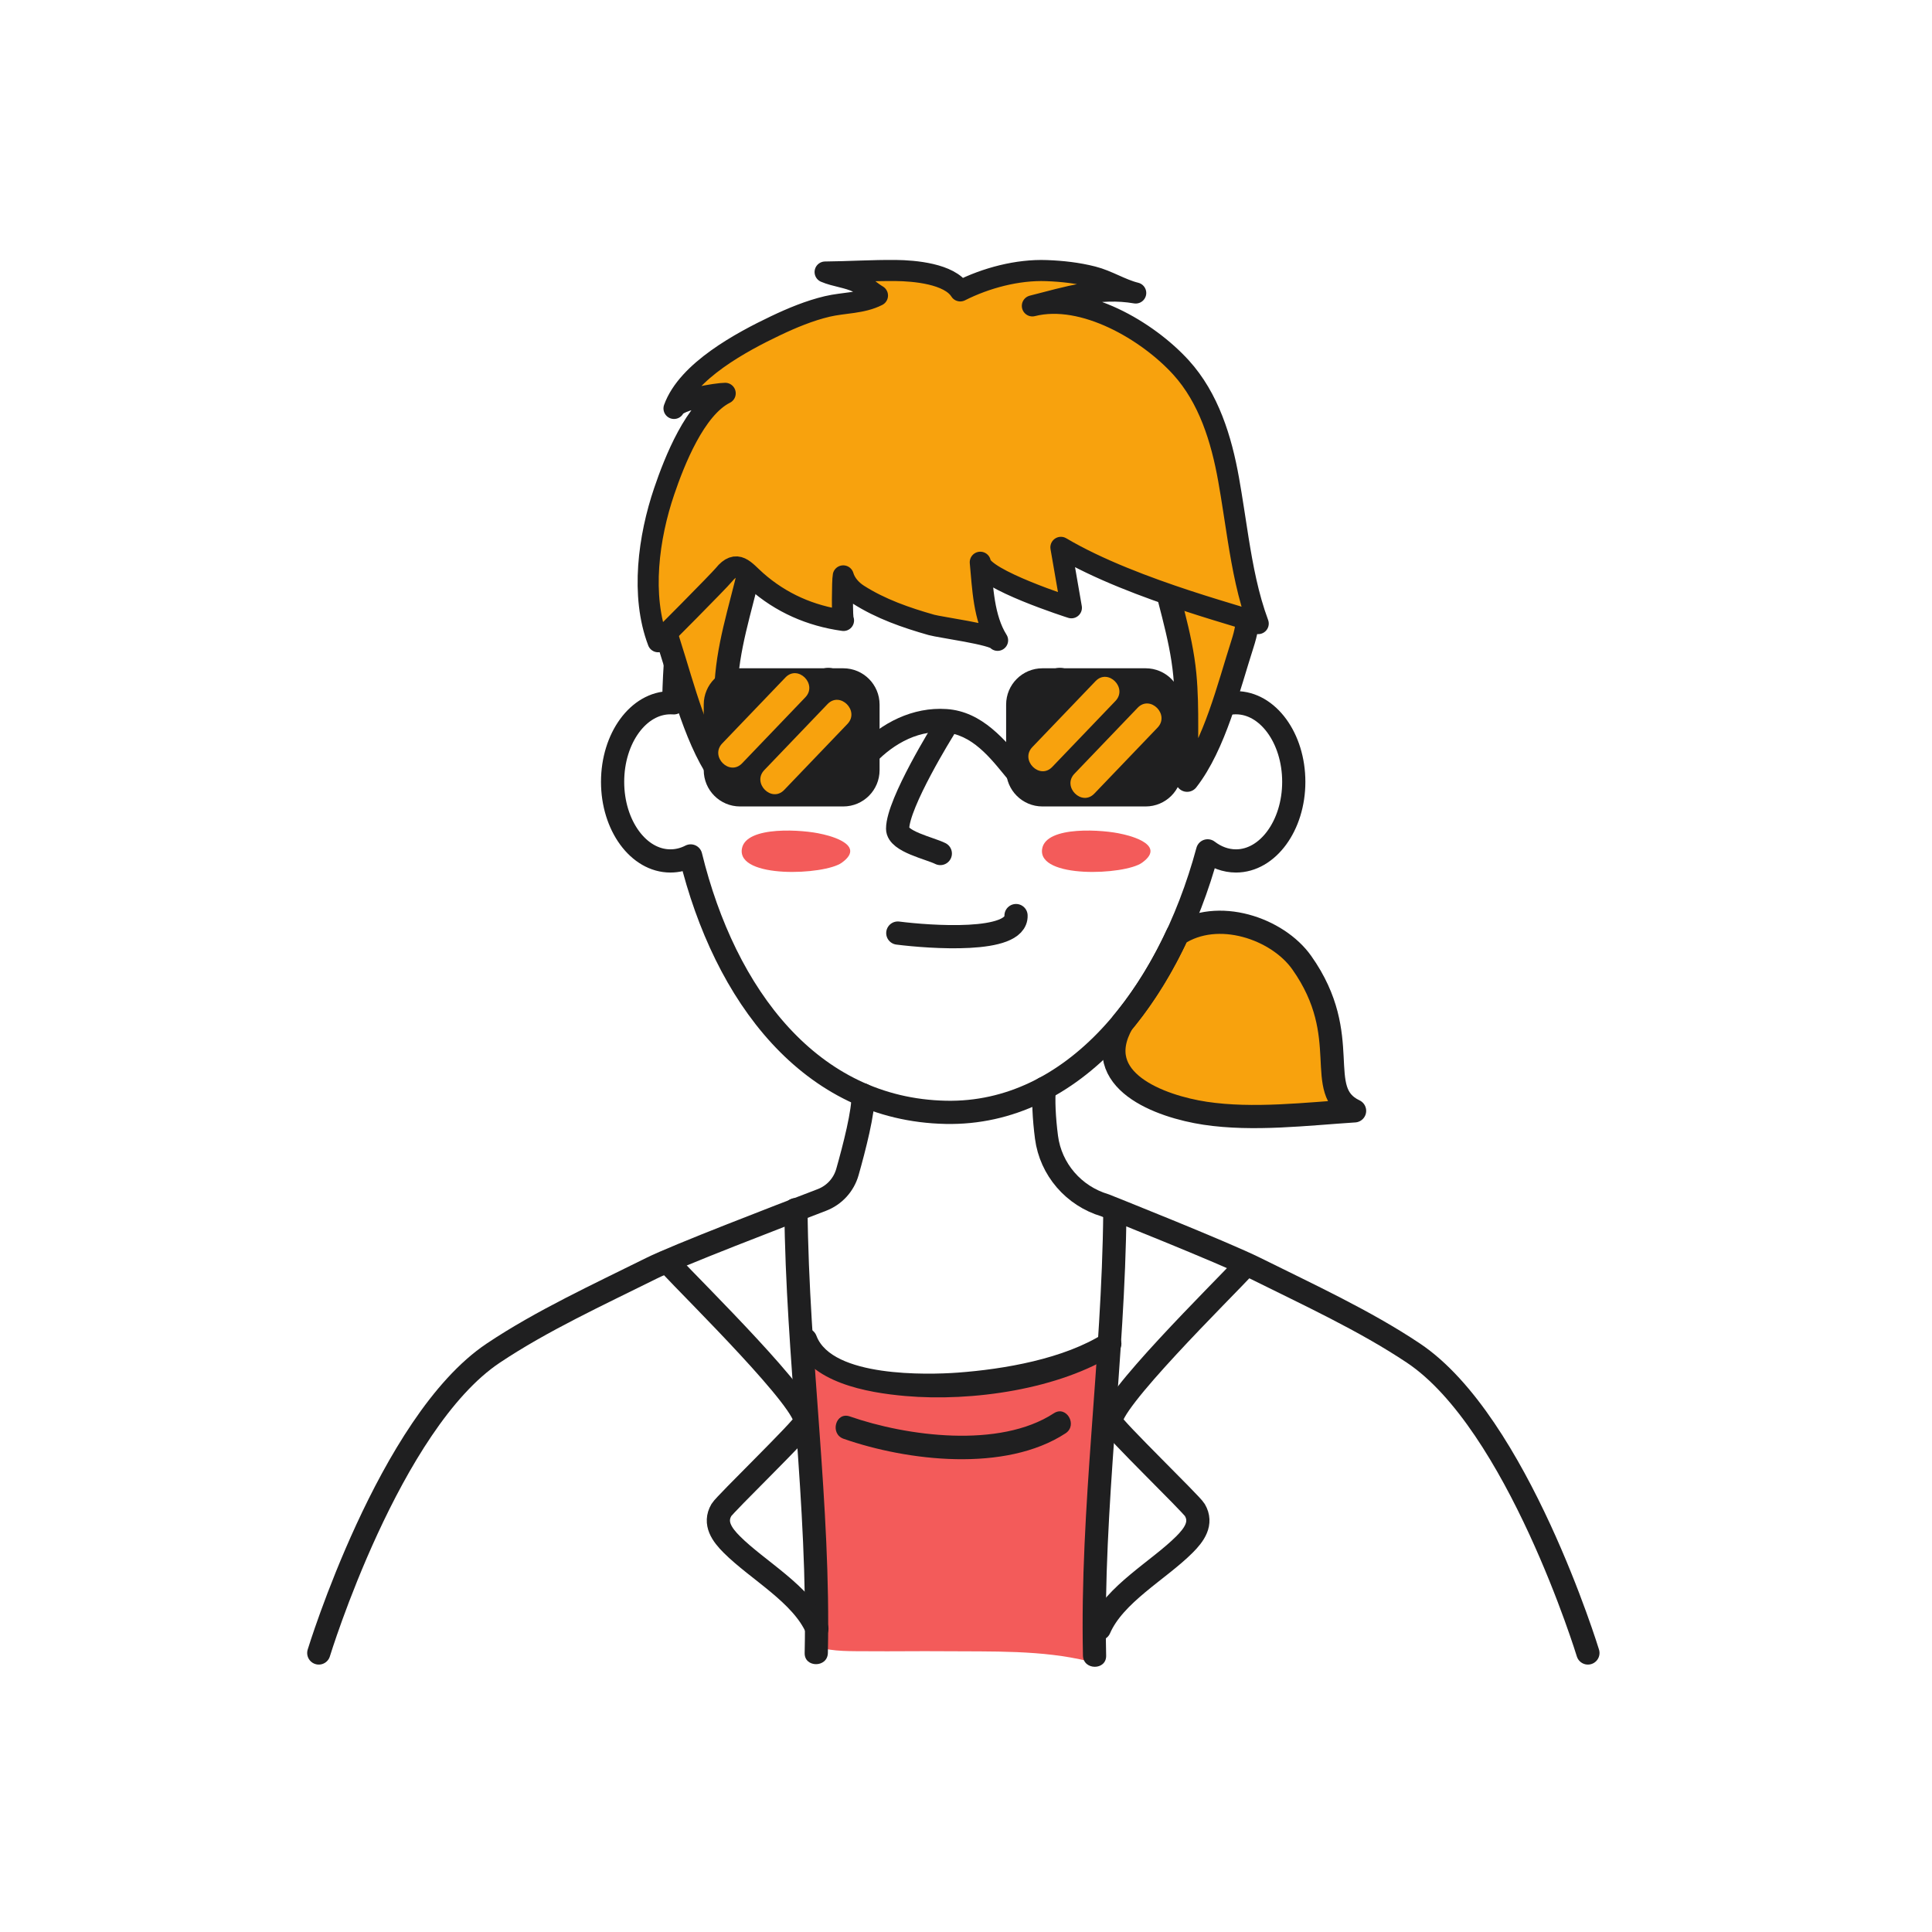
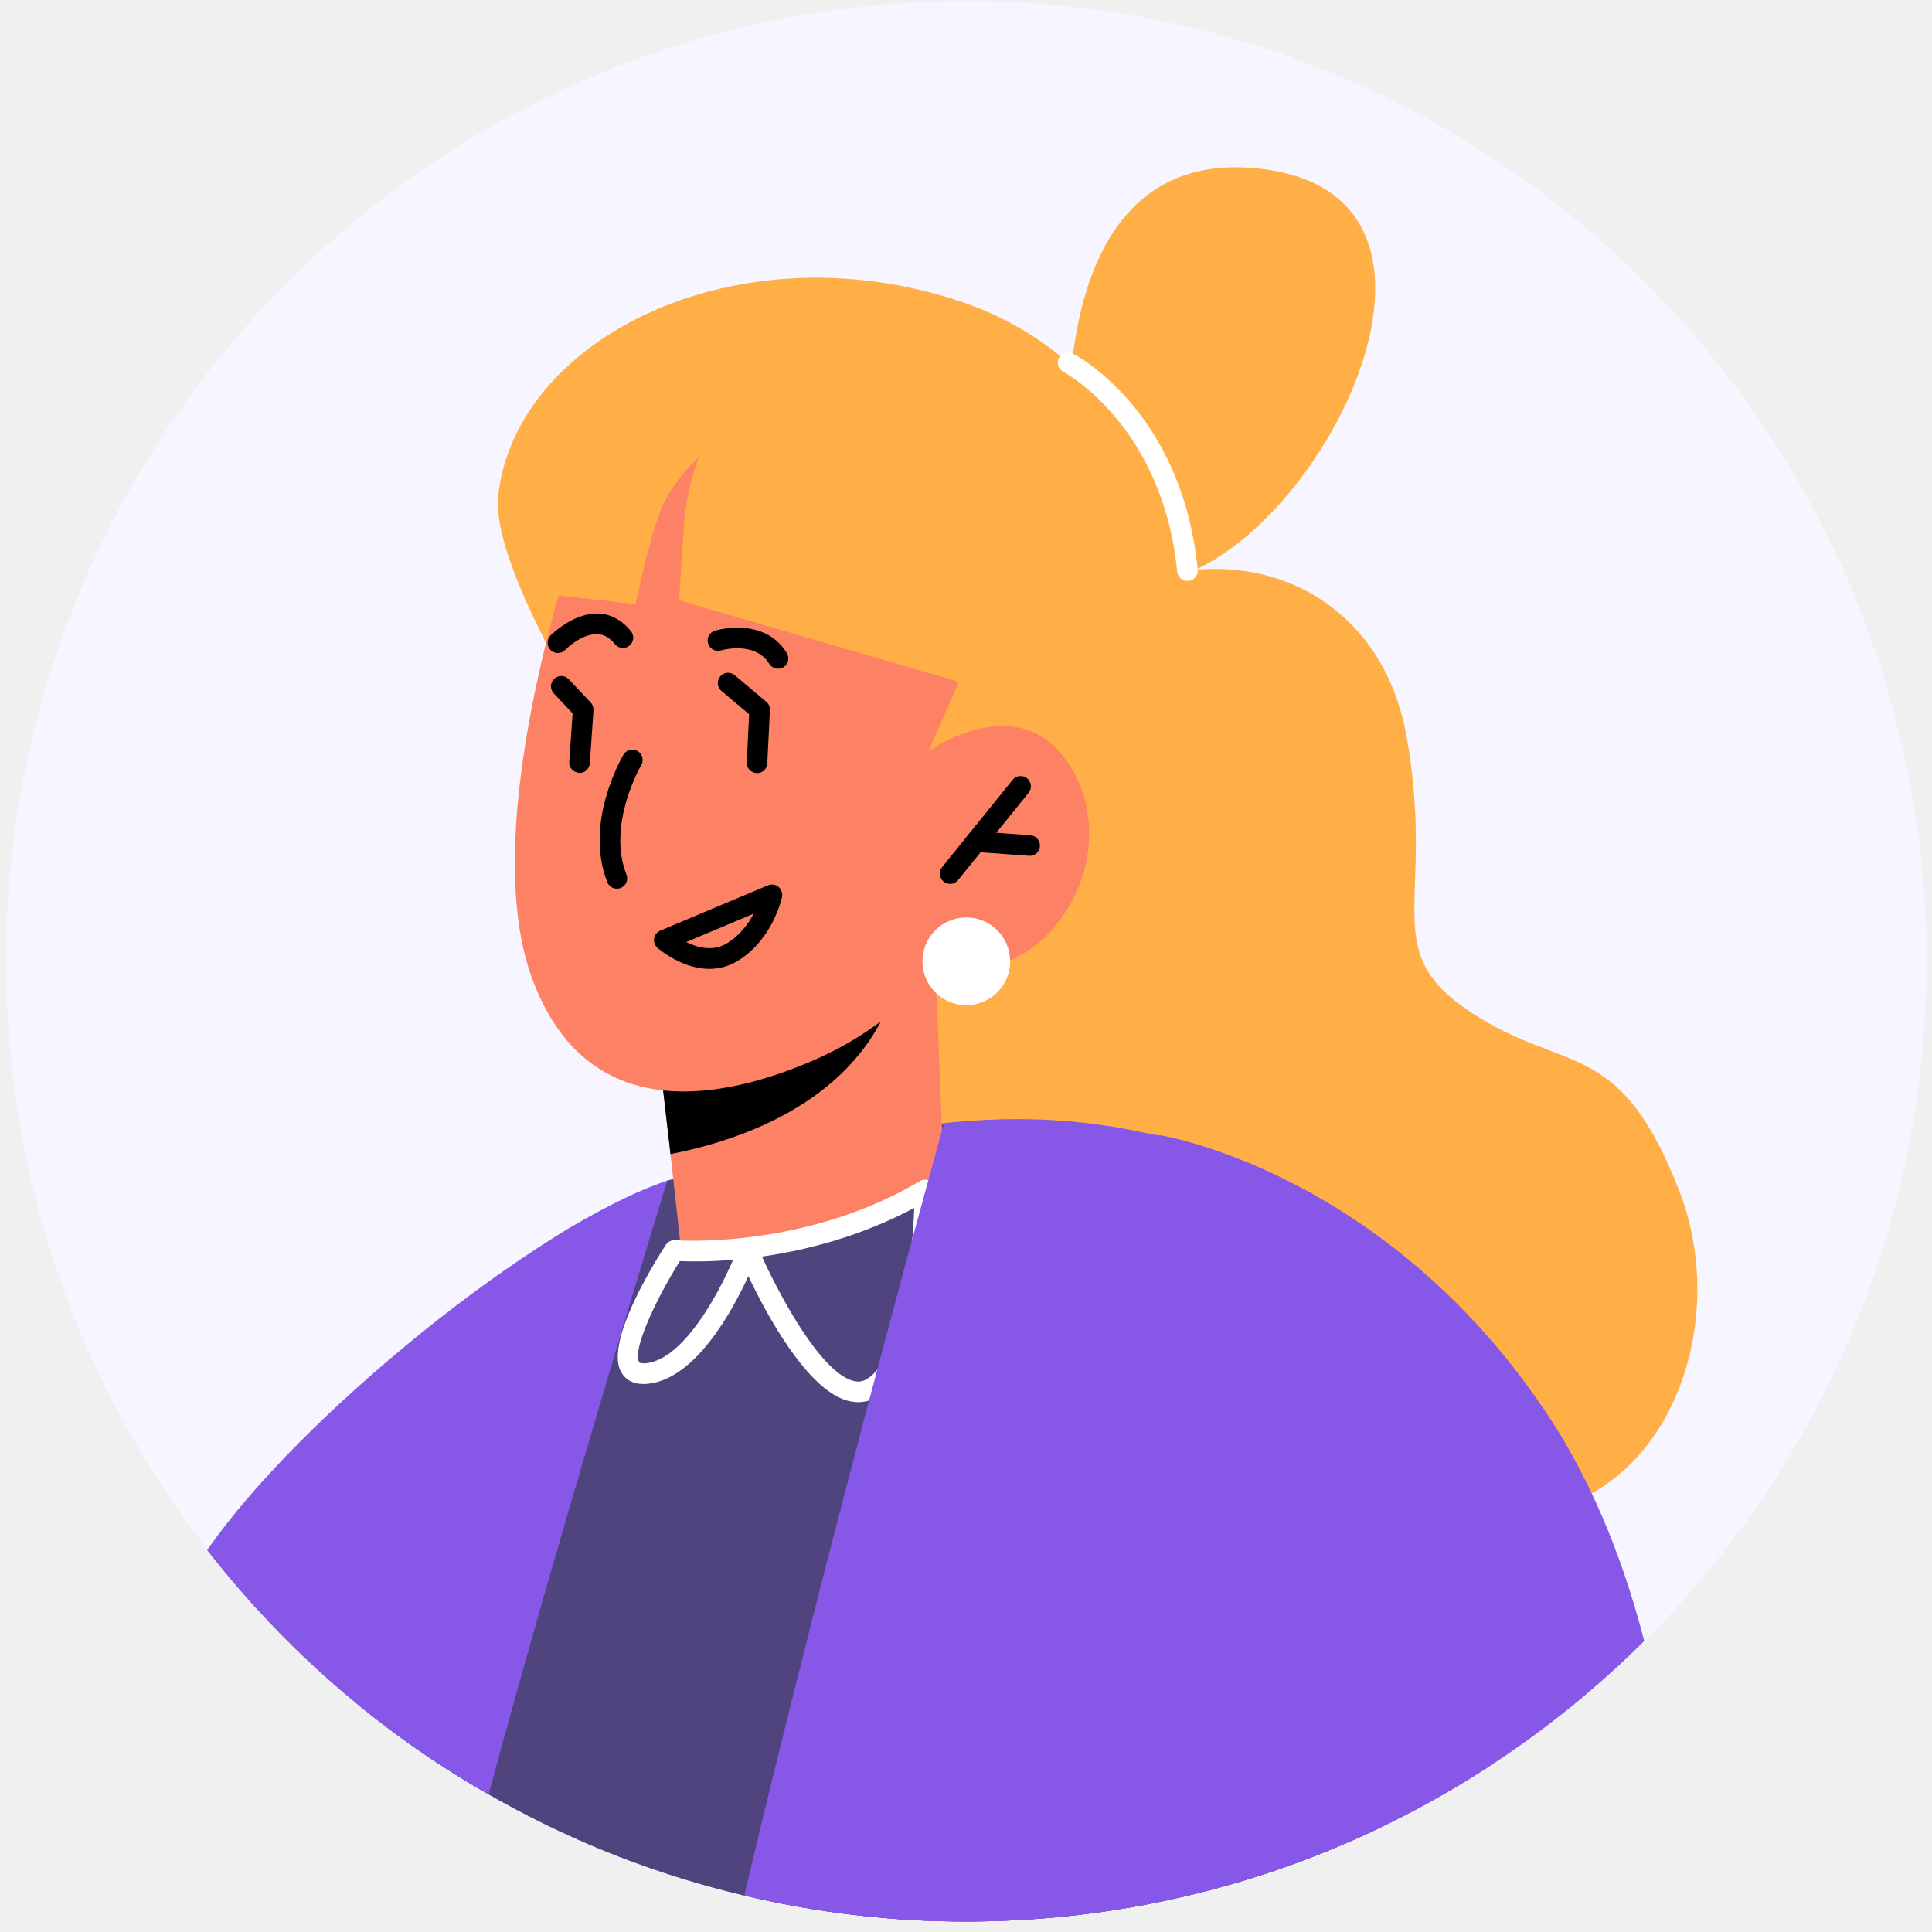
- <svg xmlns="http://www.w3.org/2000/svg" width="200" height="200" viewBox="0 0 200 200" fill="none">
-   <rect width="200" height="200" fill="white" />
-   <path d="M84.482 170.785C85.075 169.493 84.648 166.789 84.633 165.261C84.611 163.237 84.192 161.357 84.029 159.368C83.684 155.152 83.785 150.92 83.581 146.64C83.47 144.316 83.022 142.1 83.155 139.728C85.184 140.388 87.114 141.728 89.287 142.305C91.173 142.806 93.349 142.839 95.292 142.861C99.739 142.909 104.112 142.805 108.504 142.416C110.792 142.215 112.846 139.955 114.926 139.055C113.456 147.16 113.307 157.715 113.307 165.985C113.307 167.951 113.319 170.198 112.684 171.972C107.877 170.788 102.641 170.981 97.697 170.936C95.09 170.912 92.483 170.96 89.876 170.936C88.391 170.921 86.025 171 84.783 170.485" fill="#F35B5A" />
-   <path d="M134.754 99.648C132.258 96.121 126.065 93.969 121.888 96.732C120.365 100.017 118.504 103.096 116.185 105.892C112.766 111.881 120.132 114.546 124.758 115.244C129.724 115.993 135.253 115.318 140.225 114.994C135.831 112.905 140.225 107.377 134.754 99.648Z" fill="#F8A20D" />
-   <path d="M134.754 99.648C132.258 96.121 126.065 93.969 121.888 96.732C120.365 100.017 118.504 103.096 116.185 105.892C112.766 111.881 120.132 114.546 124.758 115.244C129.724 115.993 135.253 115.318 140.225 114.994C135.831 112.905 140.225 107.377 134.754 99.648Z" stroke="#1F1F20" stroke-width="2.402" stroke-miterlimit="10" stroke-linecap="round" stroke-linejoin="round" />
-   <path d="M133.931 80.936C133.931 85.451 131.246 89.124 127.948 89.124C126.884 89.124 125.877 88.741 125.015 88.08C120.948 103.153 111.091 115.417 97.916 115.149C83.888 114.861 75.037 103.057 71.499 88.606C70.846 88.943 70.137 89.124 69.398 89.124C66.091 89.124 63.416 85.451 63.416 80.936C63.416 76.41 66.091 72.746 69.398 72.746C69.523 72.746 69.638 72.746 69.754 72.757C69.744 72.623 69.754 72.497 69.754 72.364C70.281 46.82 82.546 37.182 98.693 37.517C114.563 37.833 127.038 52.677 127.056 72.843C127.344 72.775 127.641 72.746 127.948 72.746C131.246 72.746 133.931 76.41 133.931 80.936Z" stroke="#1F1F20" stroke-width="2.402" stroke-miterlimit="10" stroke-linecap="round" stroke-linejoin="round" />
-   <path d="M97.695 75.484C97.695 75.484 92.922 83.136 92.922 85.791C92.922 87.116 96.25 87.806 97.341 88.356" stroke="#1F1F20" stroke-width="2.402" stroke-miterlimit="10" stroke-linecap="round" stroke-linejoin="round" />
-   <path d="M85.745 70.938C85.689 73.382 85.981 75.888 85.981 78.38" stroke="#1F1F20" stroke-width="3.603" stroke-miterlimit="10" stroke-linecap="round" stroke-linejoin="round" />
-   <path d="M109.714 70.938C109.658 73.382 109.951 75.888 109.951 78.38" stroke="#1F1F20" stroke-width="3.603" stroke-miterlimit="10" stroke-linecap="round" stroke-linejoin="round" />
-   <path d="M92.94 96.591C96.254 97.012 105.287 97.667 105.179 94.78" stroke="#1F1F20" stroke-width="2.402" stroke-miterlimit="10" stroke-linecap="round" stroke-linejoin="round" />
-   <path d="M116.141 86.337C114.349 85.896 108.28 85.416 107.883 87.873C107.379 90.982 116.431 90.593 118.219 89.312C121.051 87.284 116.141 86.337 116.141 86.337Z" fill="#F35B5A" />
-   <path d="M85.057 86.337C83.266 85.896 77.197 85.416 76.799 87.873C76.296 90.982 85.348 90.593 87.135 89.312C89.968 87.284 85.057 86.337 85.057 86.337Z" fill="#F35B5A" />
-   <path d="M164.38 171.116C164.38 171.116 157.094 147.28 146.32 140.075C141.301 136.717 135.367 133.989 129.952 131.296C126.624 129.64 114.375 124.769 114.375 124.769C111.155 123.81 108.768 121.06 108.333 117.729C108.075 115.756 107.99 113.793 108.108 112.66" stroke="#1F1F20" stroke-width="2.402" stroke-miterlimit="10" stroke-linecap="round" stroke-linejoin="round" />
-   <path d="M33 171.116C33 171.116 40.286 147.28 51.06 140.076C56.08 136.717 62.013 133.989 67.429 131.296C70.031 130 80.594 125.934 85.073 124.222C86.365 123.729 87.345 122.662 87.723 121.333C88.419 118.879 89.434 114.962 89.332 113.344" stroke="#1F1F20" stroke-width="2.402" stroke-miterlimit="10" stroke-linecap="round" stroke-linejoin="round" />
-   <path d="M120.263 48.378C120.197 48.378 120.13 48.378 120.064 48.378C118.518 48.378 118.516 50.78 120.064 50.78C120.13 50.78 120.197 50.78 120.263 50.78C121.809 50.78 121.811 48.378 120.263 48.378Z" fill="#1F1F20" />
-   <path d="M119.992 57.52C120.789 61.6 122.25 65.612 122.651 69.83C122.995 73.448 122.729 77.125 122.891 80.769C125.752 77.098 127.205 71.057 128.608 66.696C129.406 64.212 129.482 62.469 127.384 60.593C125.556 58.958 123.362 57.622 121.018 56.904" fill="#F8A20D" />
-   <path d="M119.992 57.52C120.789 61.6 122.25 65.612 122.651 69.83C122.995 73.448 122.729 77.125 122.891 80.769C125.752 77.098 127.205 71.057 128.608 66.696C129.406 64.212 129.482 62.469 127.384 60.593C125.556 58.958 123.362 57.622 121.018 56.904" stroke="#1F1F20" stroke-width="2.402" stroke-miterlimit="10" stroke-linecap="round" stroke-linejoin="round" />
-   <path d="M77.904 57.52C77.107 61.6 75.646 65.612 75.245 69.83C74.901 73.448 75.167 77.125 75.005 80.769C72.145 77.098 70.692 71.057 69.288 66.696C68.49 64.212 68.414 62.469 70.513 60.593C72.34 58.958 74.534 57.622 76.878 56.904" fill="#F8A20D" />
-   <path d="M77.904 57.52C77.107 61.6 75.646 65.612 75.245 69.83C74.901 73.448 75.167 77.125 75.005 80.769C72.145 77.098 70.692 71.057 69.288 66.696C68.49 64.212 68.414 62.469 70.513 60.593C72.34 58.958 74.534 57.622 76.878 56.904" stroke="#1F1F20" stroke-width="2.402" stroke-miterlimit="10" stroke-linecap="round" stroke-linejoin="round" />
-   <path d="M128.169 55.786C127.843 53.758 127.556 51.714 127.189 49.658C126.442 45.461 125.127 41.197 122.259 38.042C118.828 34.265 112.168 30.324 106.871 31.665C110.457 30.757 113.758 29.677 117.569 30.33C116.055 29.96 114.663 29.038 113.116 28.648C111.549 28.25 109.951 28.074 108.346 28.013C105.325 27.898 102.046 28.778 99.405 30.113C98.288 28.329 94.633 28.021 92.74 28.002C90.294 27.978 87.828 28.14 85.416 28.161C86.487 28.618 87.747 28.708 88.815 29.229C89.551 29.59 90.159 30.2 90.835 30.594C89.224 31.413 87.349 31.316 85.629 31.724C83.791 32.16 81.974 32.916 80.273 33.726C76.78 35.393 71.173 38.388 69.773 42.281C70.103 41.366 74.216 40.724 75.072 40.717C71.953 42.277 69.807 47.764 68.755 50.862C67.151 55.584 66.302 61.644 68.125 66.432C68.142 66.473 74.461 60.094 74.929 59.514C76.292 57.825 77.075 59.076 78.266 60.129C80.853 62.418 83.909 63.754 87.32 64.228C87.155 64.205 87.199 60.016 87.291 59.616C87.522 60.398 88.107 61.077 88.845 61.549C91.171 63.034 93.787 63.942 96.426 64.692C97.302 64.94 102.888 65.681 103.27 66.286C101.819 63.98 101.728 60.832 101.478 58.204C101.646 59.968 110.909 62.917 110.909 62.917L109.825 56.662C117.538 61.238 130.115 64.189 130.25 64.553C129.202 61.728 128.647 58.756 128.169 55.786Z" fill="#F8A20D" />
-   <path d="M128.169 55.786C127.843 53.758 127.556 51.714 127.189 49.658C126.442 45.461 125.127 41.197 122.259 38.042C118.828 34.265 112.168 30.324 106.871 31.665C110.457 30.757 113.758 29.677 117.569 30.33C116.055 29.96 114.663 29.038 113.116 28.648C111.549 28.25 109.951 28.074 108.346 28.013C105.325 27.898 102.046 28.778 99.405 30.113C98.288 28.329 94.633 28.021 92.74 28.002C90.294 27.978 87.828 28.14 85.416 28.161C86.487 28.618 87.747 28.708 88.815 29.229C89.551 29.59 90.159 30.2 90.835 30.594C89.224 31.413 87.349 31.316 85.629 31.724C83.791 32.16 81.974 32.916 80.273 33.726C76.78 35.393 71.173 38.388 69.773 42.281C70.103 41.366 74.216 40.724 75.072 40.717C71.953 42.277 69.807 47.764 68.755 50.862C67.151 55.584 66.302 61.644 68.125 66.432C68.142 66.473 74.461 60.094 74.929 59.514C76.292 57.825 77.075 59.076 78.266 60.129C80.853 62.418 83.909 63.754 87.32 64.228C87.155 64.205 87.199 60.016 87.291 59.616C87.522 60.398 88.107 61.077 88.845 61.549C91.171 63.034 93.787 63.942 96.426 64.692C97.302 64.94 102.888 65.681 103.27 66.286C101.819 63.98 101.728 60.832 101.478 58.204C101.646 59.968 110.909 62.917 110.909 62.917L109.825 56.662C117.538 61.238 130.115 64.189 130.25 64.553C129.202 61.728 128.647 58.756 128.169 55.786Z" stroke="#1F1F20" stroke-width="2.183" stroke-miterlimit="10" stroke-linecap="round" stroke-linejoin="round" />
-   <path d="M87.293 69.18H76.611C74.534 69.18 72.85 70.862 72.85 72.939V79.722C72.85 81.8 74.534 83.484 76.611 83.484H87.293C89.37 83.484 91.054 81.8 91.054 79.722V72.939C91.054 70.862 89.37 69.18 87.293 69.18Z" fill="#1F1F20" />
-   <path d="M118.596 69.18H107.914C105.837 69.18 104.154 70.862 104.154 72.939V79.722C104.154 81.8 105.837 83.484 107.914 83.484H118.596C120.673 83.484 122.357 81.8 122.357 79.722V72.939C122.357 70.862 120.673 69.18 118.596 69.18Z" fill="#1F1F20" />
-   <path d="M90.585 78.998C92.541 76.936 95.301 75.406 98.236 75.868C101.031 76.305 102.856 78.898 104.555 80.937C105.546 82.127 107.236 80.42 106.253 79.24C104.051 76.597 101.687 73.653 97.996 73.401C94.495 73.162 91.244 74.816 88.885 77.3C87.822 78.421 89.517 80.122 90.585 78.998Z" fill="#1F1F20" />
-   <path d="M76.822 79.017C79.004 76.74 81.185 74.464 83.367 72.186C84.663 70.834 82.609 68.774 81.31 70.129C79.128 72.406 76.947 74.684 74.764 76.96C73.469 78.312 75.522 80.373 76.822 79.017Z" fill="#F8A20D" />
-   <path d="M81.18 81.774C83.362 79.497 85.544 77.221 87.725 74.944C89.021 73.593 86.968 71.533 85.668 72.886C83.487 75.164 81.305 77.44 79.122 79.717C77.827 81.069 79.882 83.13 81.18 81.774Z" fill="#F8A20D" />
-   <path d="M108.925 79.396C111.106 77.118 113.288 74.842 115.47 72.565C116.766 71.214 114.711 69.154 113.413 70.508C111.231 72.785 109.048 75.061 106.867 77.339C105.572 78.691 107.625 80.751 108.925 79.396Z" fill="#F8A20D" />
-   <path d="M113.283 82.155C115.465 79.877 117.646 77.601 119.828 75.324C121.124 73.972 119.069 71.91 117.771 73.266C115.588 75.544 113.408 77.82 111.225 80.097C109.93 81.448 111.983 83.508 113.283 82.155Z" fill="#F8A20D" />
-   <path d="M81.195 125.176C81.333 140.521 83.637 155.757 83.298 171.116C83.263 172.661 85.666 172.661 85.701 171.116C86.039 155.757 83.736 140.521 83.598 125.176C83.585 123.63 81.182 123.627 81.195 125.176Z" fill="#1F1F20" />
-   <path d="M114.208 125.445C114.07 140.792 111.767 156.027 112.107 171.385C112.141 172.929 114.543 172.936 114.508 171.385C114.169 156.027 116.473 140.792 116.611 125.445C116.624 123.898 114.223 123.897 114.208 125.445Z" fill="#1F1F20" />
-   <path d="M128.989 130.948C126.526 133.603 114.479 145.432 115.046 147.228C115.254 147.888 123.299 155.653 123.687 156.312C124.503 157.693 123.596 158.903 122.624 159.877C119.942 162.565 115.365 165.01 113.806 168.604" stroke="#1F1F20" stroke-width="2.402" stroke-miterlimit="10" stroke-linecap="round" stroke-linejoin="round" />
-   <path d="M69.383 130.948C71.845 133.603 83.891 145.432 83.325 147.228C83.117 147.888 75.072 155.653 74.682 156.312C73.867 157.693 74.775 158.903 75.747 159.877C78.429 162.565 83.005 165.01 84.564 168.604" stroke="#1F1F20" stroke-width="2.402" stroke-miterlimit="10" stroke-linecap="round" stroke-linejoin="round" />
-   <path d="M82.203 138.927C83.806 143.148 89.784 144.17 93.739 144.516C100.601 145.115 109.664 143.842 115.531 140.092C116.831 139.262 115.628 137.181 114.319 138.017C110.148 140.684 103.923 141.74 99.133 142.094C96.004 142.325 86.148 142.576 84.52 138.288C83.975 136.857 81.653 137.477 82.203 138.927Z" fill="#1F1F20" />
-   <path d="M87.33 148.943C93.937 151.249 104.072 152.452 110.305 148.376C111.594 147.532 110.392 145.451 109.093 146.301C103.475 149.976 93.853 148.68 87.968 146.627C86.505 146.117 85.876 148.436 87.33 148.943Z" fill="#1F1F20" />
+ <svg xmlns="http://www.w3.org/2000/svg" width="163" height="163" viewBox="0 0 163 163" fill="none">
+   <path d="M162.532 81.104C162.532 125.844 126.263 162.112 81.525 162.112C36.785 162.112 0.516 125.844 0.516 81.104C0.516 36.366 36.785 0.097 81.525 0.097C126.263 0.097 162.532 36.366 162.532 81.104Z" fill="#F7F5FF" />
+   <path d="M42.253 151.965C32.627 146.665 24.2 139.42 17.476 130.786C25.23 119.537 45.346 103.248 56.292 99.613C70.198 94.996 49.707 126.979 42.253 151.965Z" fill="#8758E7" />
+   <path d="M100.186 48.143C104.294 47.624 108.528 48.489 111.901 50.889C114.856 52.993 117.687 56.494 118.703 62.316C121.141 76.293 116.133 80.159 124.122 85.419C132.115 90.68 136.627 87.457 141.675 100.469C146.723 113.482 138.964 130.918 122.812 127.394C106.658 123.867 67.491 113.188 67.491 113.188L65.672 55.304L85.275 50.027L100.186 48.143Z" fill="#FFAF45" />
+   <path d="M125.724 148.976C117.454 154.382 108.141 158.308 98.15 160.393C92.763 161.521 87.203 162.112 81.487 162.112C79.037 162.112 76.604 162.008 74.207 161.783C70.314 161.434 66.509 160.809 62.791 159.923C55.511 158.202 48.63 155.509 42.253 151.965C35.338 148.161 29.048 143.346 23.557 137.736C25.938 131.114 28.44 125.278 30.977 121.021C43.052 100.759 60.688 98.85 60.688 98.85C79.574 93.305 93.003 92.065 110.135 100.403C117.833 104.141 124.246 126.058 125.724 148.976Z" fill="#8758E7" />
+   <path d="M117.245 145.259L116.741 154.05C110.903 156.882 104.665 159.038 98.15 160.393C92.763 161.521 87.203 162.112 81.487 162.112C79.037 162.112 76.604 162.008 74.206 161.783C70.314 161.434 66.509 160.809 62.791 159.923C55.511 158.202 48.63 155.509 42.253 151.965C41.906 151.775 41.558 151.582 41.228 151.374C37.423 149.238 33.826 146.769 30.455 144.007C41.297 121.438 56.292 99.613 56.292 99.613L79.139 94.852L108.227 99.821L117.245 145.259Z" fill="#50447E" />
+   <path d="M56.292 99.613C56.292 99.613 47.205 129.168 41.228 151.374C37.214 149.117 33.444 146.493 29.899 143.572L49.203 105.138L56.292 99.613Z" fill="#8758E7" />
+   <path d="M49.205 59.863C49.205 59.863 41.421 47.247 42.029 41.815C43.525 28.426 62.315 19.146 81.078 25.453C99.84 31.76 103.673 55.066 100.744 65.213C93.198 91.344 70.393 82.27 70.393 82.27C70.393 82.27 34.936 75.676 49.205 59.863Z" fill="#FFAF45" />
+   <path d="M55.472 87.751L55.511 88.235L56.565 97.368L57.361 104.53C57.361 104.53 56.866 106.245 65.189 105.114C76.342 103.555 79.615 98.487 79.615 98.487L78.906 81.614L75.555 82.501L55.472 87.751Z" fill="#FC8165" />
+   <path d="M55.511 88.235L56.565 97.368C61.964 96.323 71.708 93.267 75.108 84.42C75.369 83.702 75.527 83.061 75.556 82.536L55.535 88.095L55.511 88.235Z" fill="black" />
+   <path d="M48.871 44.642C48.871 44.642 40.128 69.228 44.827 82.364C49.526 95.5 61.587 92.53 68.709 89.425C75.831 86.32 78.906 81.603 78.906 81.603C78.906 81.603 85.893 83.436 90.009 76.767C94.126 70.101 90.803 63.013 86.79 61.618C82.776 60.223 78.342 63.362 78.342 63.362L81.483 56.174C81.483 56.174 63.724 22.023 48.871 44.642Z" fill="#FC8165" />
+   <path d="M52.048 74.981C51.7 74.981 51.375 74.773 51.24 74.432C49.248 69.407 52.468 63.901 52.605 63.668C52.852 63.258 53.384 63.124 53.796 63.366C54.207 63.611 54.343 64.144 54.098 64.556C54.07 64.606 51.182 69.569 52.856 73.791C53.031 74.238 52.812 74.743 52.367 74.919C52.263 74.96 52.154 74.981 52.048 74.981Z" fill="black" />
+   <path d="M80.157 74.575C79.966 74.575 79.773 74.512 79.612 74.382C79.238 74.079 79.181 73.532 79.483 73.16L85.431 65.797C85.73 65.425 86.277 65.366 86.652 65.666C87.026 65.969 87.083 66.516 86.781 66.888L80.834 74.251C80.662 74.463 80.411 74.575 80.157 74.575Z" fill="black" />
+   <path d="M86.873 72.207C86.807 72.203 82.275 71.871 82.275 71.871C81.798 71.836 81.44 71.419 81.473 70.94C81.509 70.46 81.93 70.101 82.404 70.137L86.936 70.471C87.413 70.505 87.771 70.922 87.738 71.402C87.704 71.859 87.321 72.207 86.873 72.207Z" fill="black" />
+   <path d="M57.894 79.481C58.833 79.945 60.141 80.303 61.307 79.601C62.408 78.941 63.131 77.951 63.587 77.087L57.894 79.481ZM59.856 81.744C57.531 81.744 55.58 80.064 55.472 79.97C55.246 79.772 55.139 79.473 55.187 79.177C55.236 78.882 55.432 78.632 55.709 78.515L64.791 74.698C65.09 74.573 65.432 74.623 65.679 74.828C65.929 75.035 66.042 75.362 65.976 75.678C65.946 75.824 65.183 79.301 62.202 81.091C61.413 81.563 60.614 81.744 59.856 81.744Z" fill="black" />
+   <path d="M65.644 56.419C65.354 56.419 65.069 56.273 64.904 56.007C63.708 54.063 60.933 54.843 60.815 54.876C60.36 55.007 59.872 54.749 59.736 54.287C59.601 53.828 59.861 53.347 60.32 53.21C60.489 53.16 64.483 52.009 66.384 55.095C66.634 55.504 66.507 56.039 66.101 56.291C65.958 56.379 65.8 56.419 65.644 56.419Z" fill="black" />
+   <path d="M47.068 55.092C46.851 55.092 46.632 55.01 46.463 54.847C46.121 54.511 46.112 53.964 46.444 53.62C46.522 53.54 48.374 51.688 50.494 51.763C51.54 51.811 52.487 52.327 53.233 53.255C53.533 53.629 53.474 54.176 53.101 54.477C52.725 54.777 52.18 54.718 51.879 54.345C51.443 53.803 50.967 53.526 50.42 53.5C49.25 53.452 48.072 54.442 47.692 54.829C47.521 55.005 47.294 55.092 47.068 55.092Z" fill="black" />
+   <path d="M48.896 65.213C48.357 65.178 47.996 64.765 48.027 64.285L48.31 60.183L46.72 58.499C46.392 58.15 46.408 57.599 46.757 57.271C47.103 56.942 47.655 56.958 47.983 57.305L49.834 59.267C50.001 59.444 50.088 59.681 50.07 59.924L49.761 64.405C49.73 64.864 49.347 65.213 48.896 65.213Z" fill="black" />
+   <path d="M63.868 65.23C63.347 65.206 62.978 64.798 63.001 64.318L63.203 60.261L60.867 58.292C60.501 57.981 60.454 57.434 60.763 57.067C61.074 56.701 61.621 56.657 61.986 56.963L64.652 59.21C64.859 59.385 64.972 59.648 64.958 59.919L64.735 64.405C64.714 64.869 64.33 65.23 63.868 65.23Z" fill="black" />
+   <path d="M90.359 40.218C90.359 40.218 87.109 11.643 106.735 14.286C127.524 17.085 108.782 50.612 95.5 49.125C89.587 48.463 90.359 40.218 90.359 40.218Z" fill="#FFAF45" />
+   <path d="M57.358 106.398C55.191 109.855 53.34 113.987 53.924 114.92C53.995 115.033 54.294 115.037 54.548 115.012C57.648 114.639 60.549 109.317 61.852 106.287C59.736 106.464 58.148 106.431 57.358 106.398ZM64.283 106.014C65.762 109.265 69.133 115.601 71.883 116.474C72.358 116.621 72.763 116.585 73.15 116.342C76.076 114.529 76.971 106.347 77.134 101.908C72.563 104.349 67.953 105.492 64.283 106.014ZM72.406 118.298C72.062 118.298 71.711 118.243 71.357 118.131C67.991 117.061 64.664 110.877 63.137 107.668C61.759 110.672 58.688 116.264 54.755 116.736C53.401 116.906 52.762 116.338 52.451 115.841C50.963 113.463 54.922 106.964 56.171 105.029C56.344 104.759 56.654 104.612 56.972 104.634C57.08 104.643 67.83 105.451 77.591 99.658C77.857 99.496 78.194 99.493 78.463 99.649C78.734 99.804 78.903 100.092 78.903 100.403C78.905 101.878 78.778 114.898 74.067 117.819C73.553 118.137 72.99 118.298 72.406 118.298Z" fill="white" />
+   <path d="M138.721 138.447C124.056 153.059 103.83 162.112 81.487 162.112C79.037 162.112 76.604 162.008 74.207 161.783C75.701 153.443 77.317 147.727 77.317 147.727L97.854 95.773C97.854 95.773 117.143 98.808 130.833 119.763C133.788 124.298 136.671 130.48 138.721 138.447Z" fill="#8758E7" />
+   <path d="M98.15 160.393C92.763 161.521 87.203 162.112 81.487 162.112C79.037 162.112 76.604 162.008 74.207 161.783C70.314 161.434 66.509 160.809 62.791 159.923C70.071 129.151 79.615 94.876 79.615 94.876L97.854 95.773L98.15 160.393Z" fill="#8758E7" />
+   <path d="M100.184 49.012C99.743 49.012 99.366 48.677 99.321 48.23C98.098 35.868 89.794 31.409 89.711 31.366C89.285 31.145 89.12 30.62 89.341 30.195C89.561 29.769 90.081 29.599 90.506 29.821C90.883 30.016 99.729 34.714 101.051 48.058C101.097 48.536 100.749 48.96 100.271 49.009C100.242 49.01 100.212 49.012 100.184 49.012Z" fill="white" />
+   <path d="M61.062 34.514C61.062 34.514 58.096 38.331 57.693 44.488C57.288 50.644 57.288 50.644 57.288 50.644L82.776 58.073L83.292 45.737L61.062 34.514Z" fill="#FFAF45" />
+   <path d="M58.949 38.59C58.949 38.59 56.709 40.545 55.698 43.16C54.687 45.775 53.627 50.97 53.627 50.97L46.248 50.145L47.089 37.263L57.043 31.168L63.057 31.84L62.125 40.139L58.949 38.59Z" fill="#FFAF45" />
+   <path d="M85.222 81.104C85.222 83.15 83.567 84.805 81.525 84.805C79.48 84.805 77.824 83.15 77.824 81.104C77.824 79.061 79.48 77.405 81.525 77.405C83.567 77.405 85.222 79.061 85.222 81.104Z" fill="white" />
</svg>
